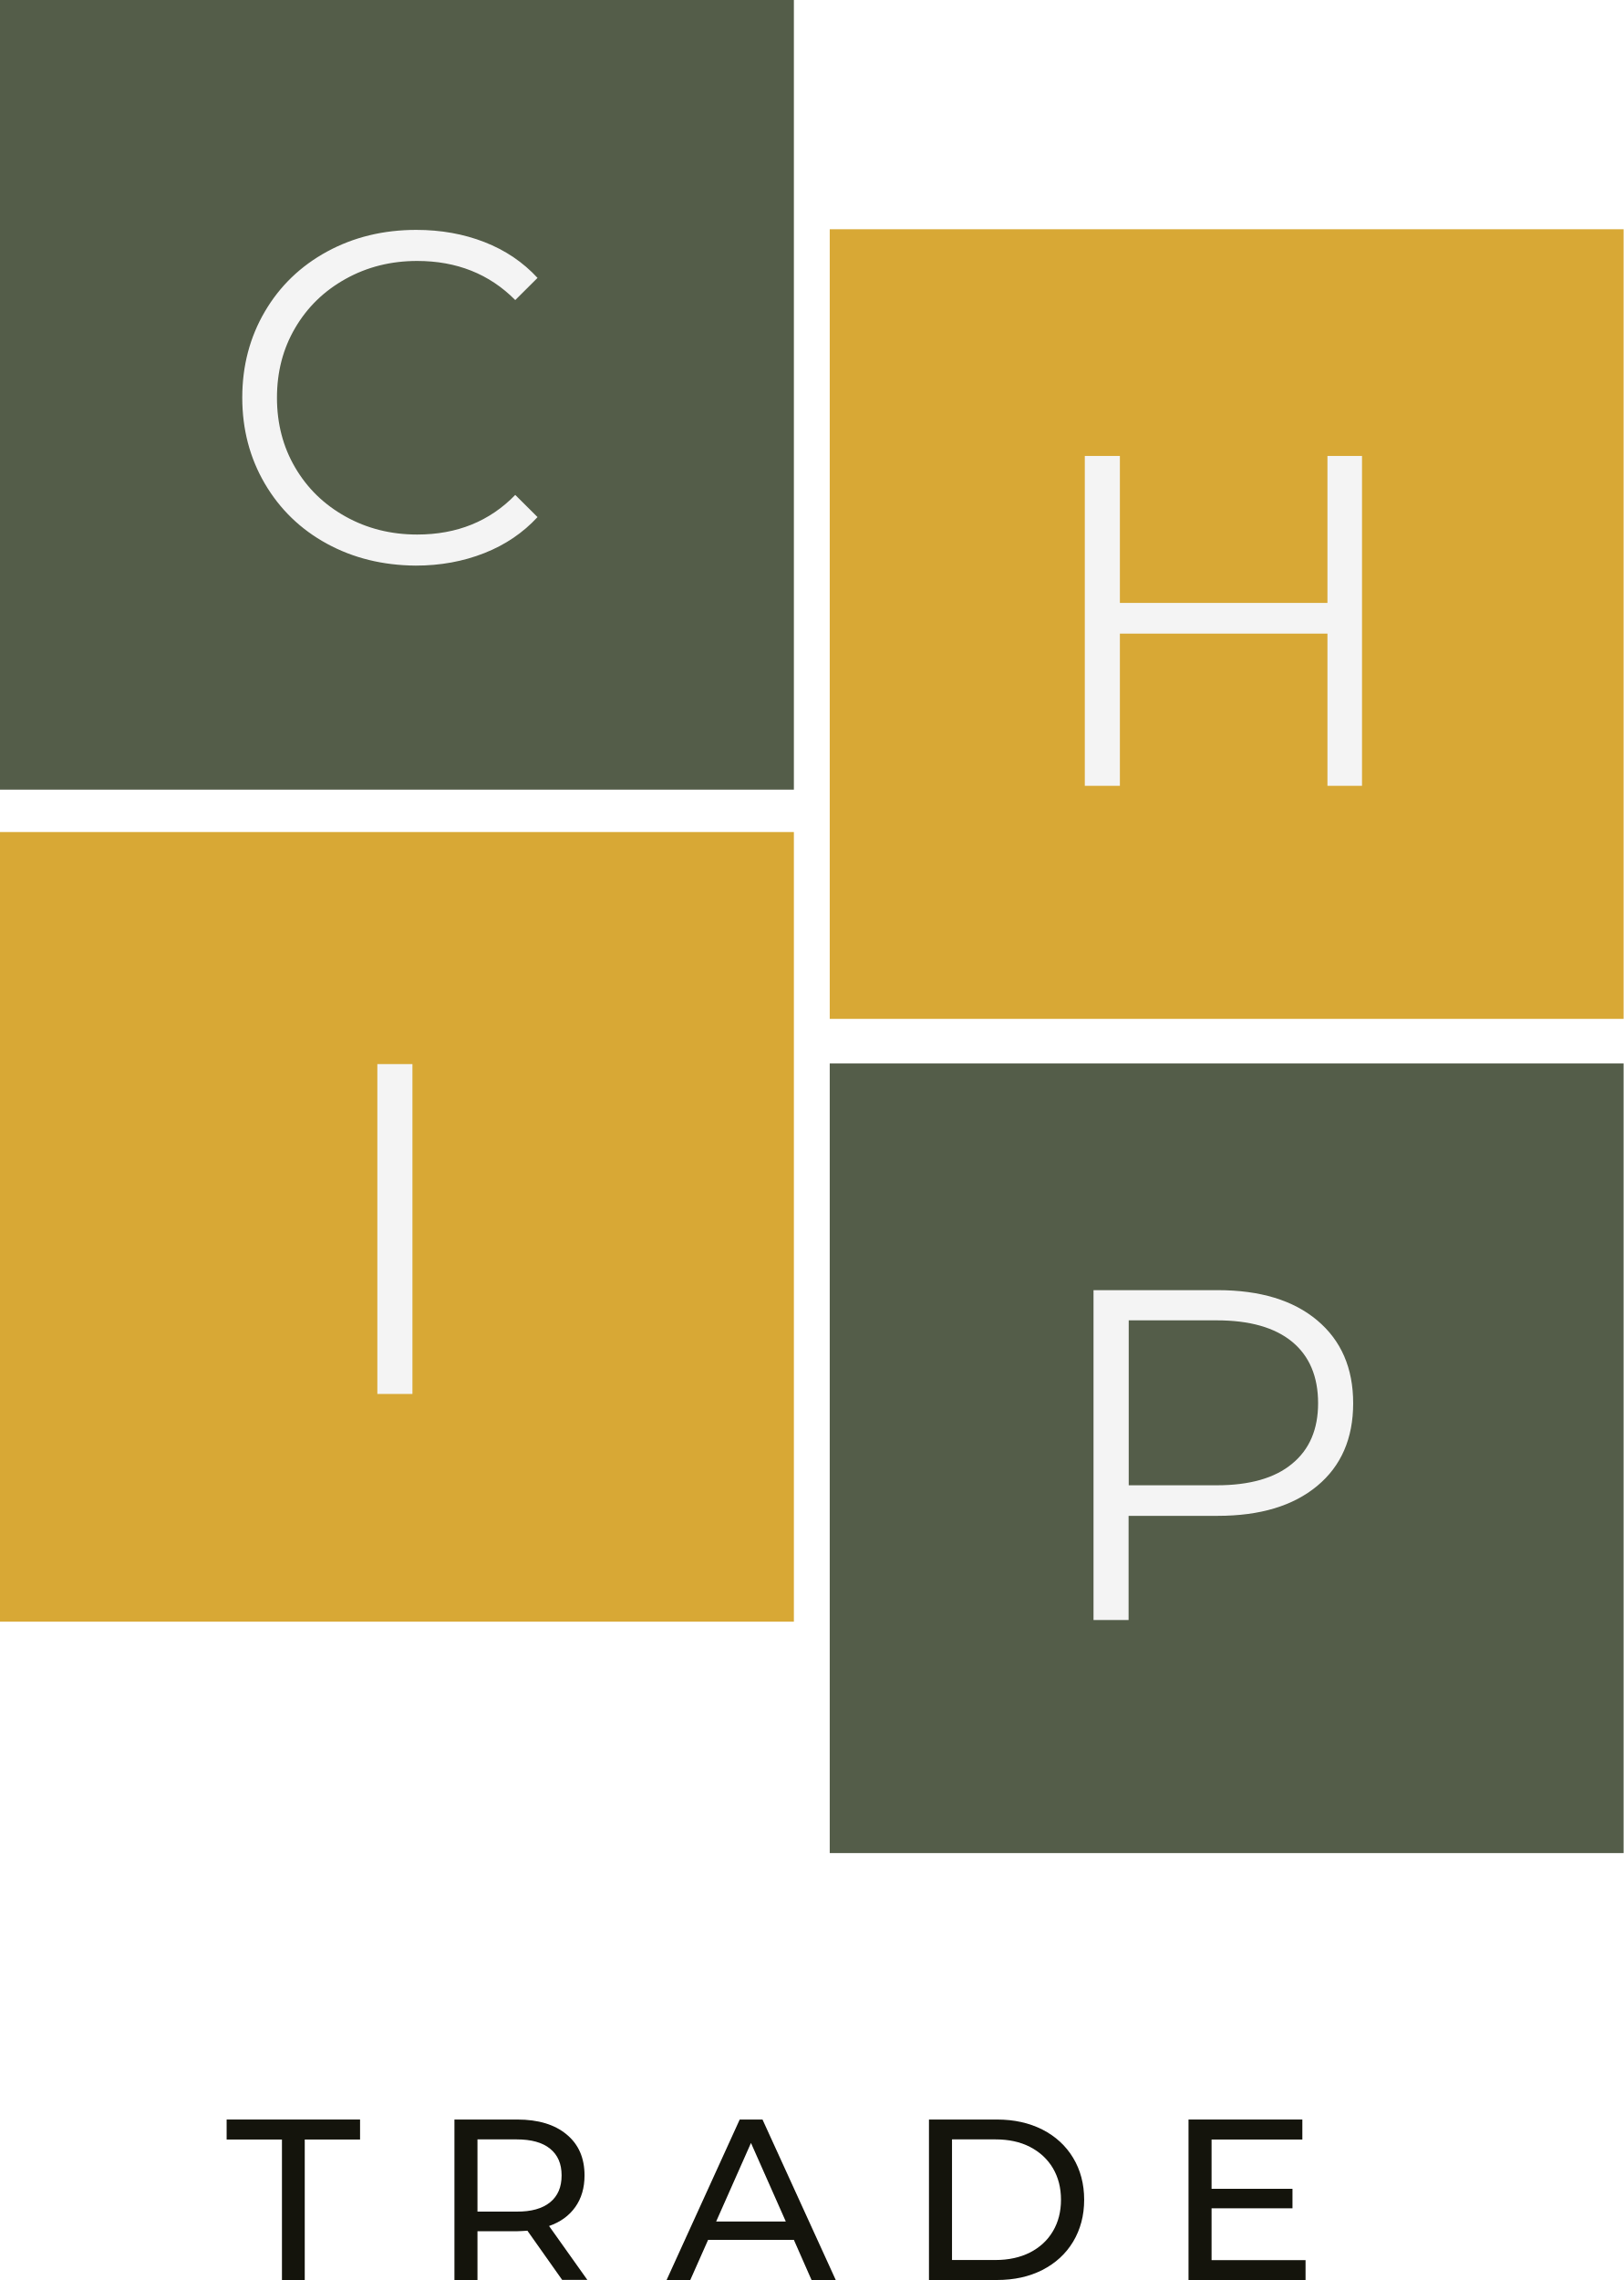
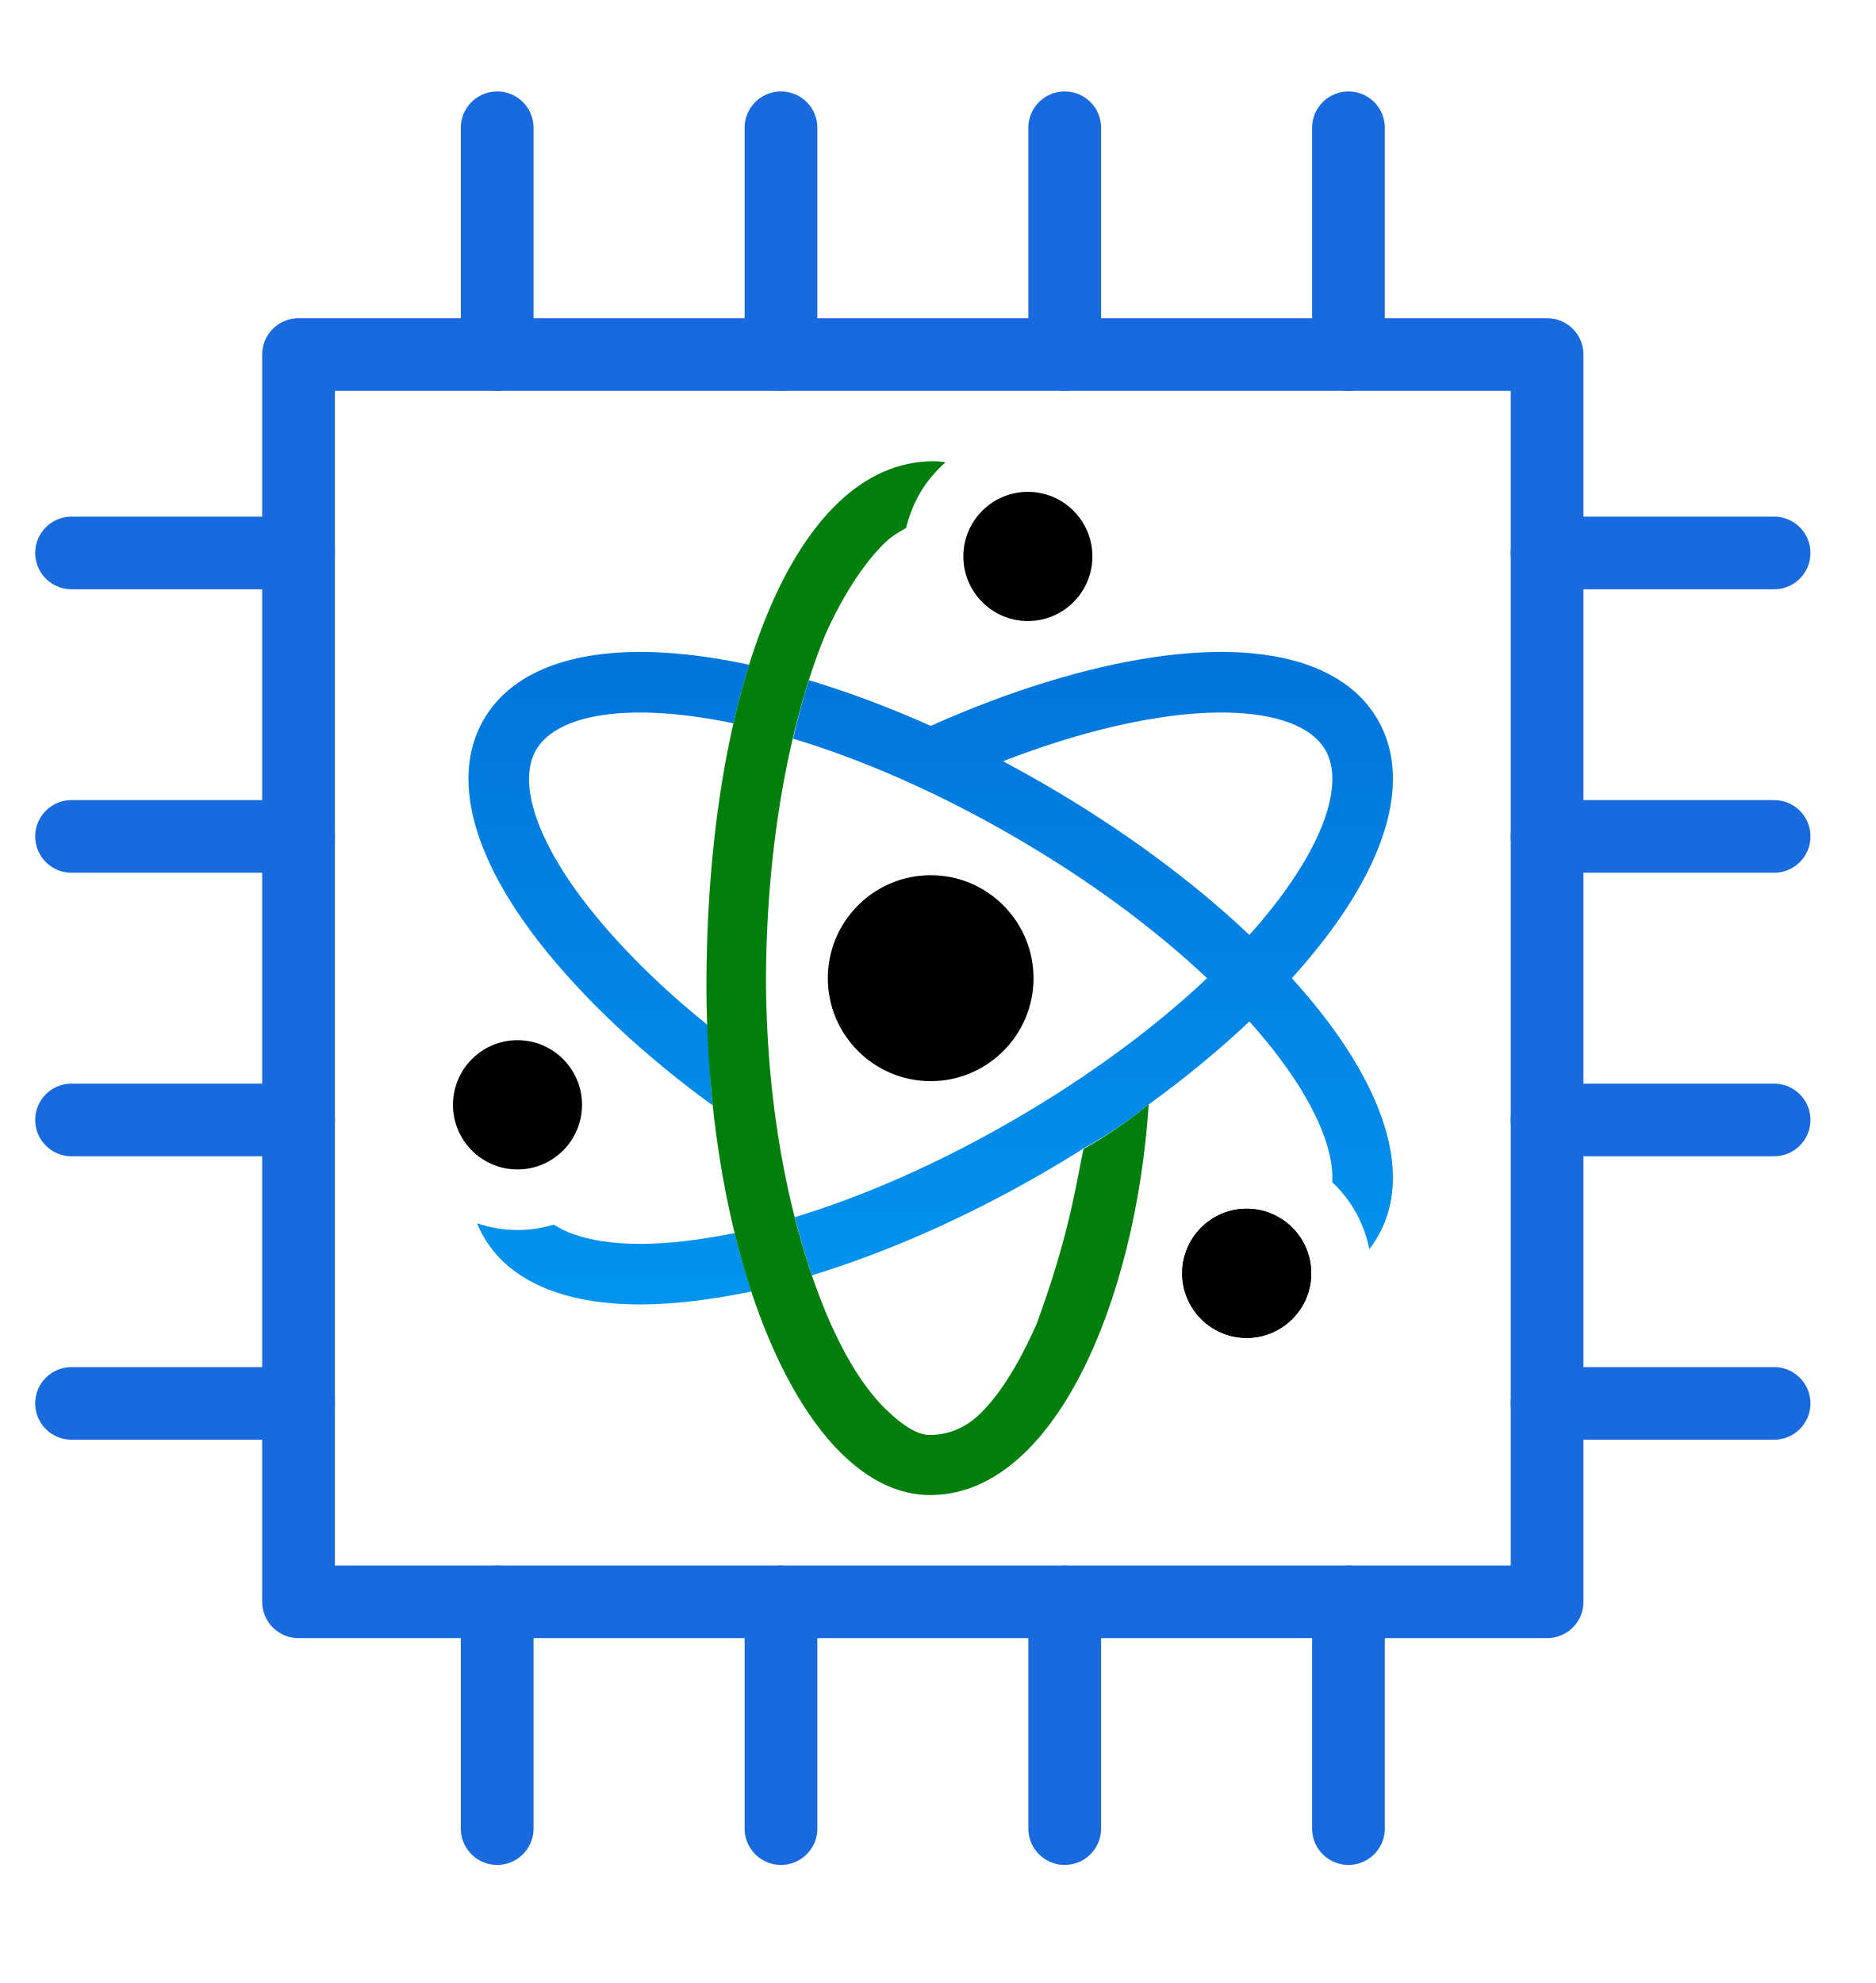
- <svg xmlns="http://www.w3.org/2000/svg" width="99" height="139" viewBox="0 0 99 139" fill="none">
-   <path d="M17.192 130.436H13.819V129.217H21.955V130.436H18.582V139H17.192V130.436Z" fill="#14140C" />
-   <path d="M34.283 139L32.159 135.995C31.894 136.011 31.691 136.026 31.543 136.026H29.114V139H27.709V129.217H31.543C32.815 129.217 33.822 129.52 34.548 130.125C35.282 130.731 35.642 131.562 35.642 132.625C35.642 133.379 35.454 134.023 35.079 134.551C34.705 135.079 34.174 135.467 33.479 135.708L35.813 138.992H34.283V139ZM33.541 134.264C34.01 133.883 34.244 133.34 34.244 132.625C34.244 131.911 34.01 131.375 33.541 130.995C33.073 130.614 32.394 130.428 31.503 130.428H29.114V134.83H31.503C32.394 134.838 33.073 134.644 33.541 134.264Z" fill="#14140C" />
-   <path d="M48.407 136.554H43.176L42.09 139H40.646L45.104 129.217H46.494L50.96 139H49.484L48.407 136.554ZM47.915 135.436L45.791 130.645L43.667 135.436H47.915Z" fill="#14140C" />
-   <path d="M56.644 129.217H60.79C61.828 129.217 62.75 129.419 63.562 129.83C64.366 130.242 64.99 130.816 65.435 131.554C65.88 132.291 66.107 133.146 66.107 134.108C66.107 135.071 65.88 135.917 65.435 136.663C64.99 137.401 64.366 137.975 63.562 138.387C62.757 138.798 61.836 139 60.79 139H56.644V129.217ZM60.704 137.781C61.5 137.781 62.203 137.626 62.804 137.323C63.405 137.012 63.874 136.585 64.202 136.026C64.53 135.475 64.694 134.83 64.694 134.108C64.694 133.379 64.53 132.742 64.202 132.183C63.874 131.631 63.405 131.197 62.804 130.886C62.203 130.576 61.5 130.428 60.704 130.428H58.049V137.781H60.704Z" fill="#14140C" />
-   <path d="M79.606 137.781V139H72.47V129.217H79.411V130.436H73.875V133.441H78.809V134.629H73.875V137.789H79.606V137.781Z" fill="#14140C" />
-   <path d="M99 64.834H50.593V112.973H99V64.834Z" fill="#545D49" />
-   <path d="M48.407 0H0V48.14H48.407V0Z" fill="#545D49" />
-   <path d="M99 13.976H50.593V62.116H99V13.976Z" fill="#D8A835" />
-   <path d="M48.407 50.725H0V98.865H48.407V50.725Z" fill="#D8A835" />
-   <path d="M19.933 33.147C18.324 32.269 17.06 31.042 16.146 29.482C15.233 27.921 14.772 26.174 14.772 24.241C14.772 22.307 15.233 20.56 16.146 19C17.06 17.439 18.324 16.22 19.948 15.335C21.565 14.457 23.376 14.015 25.383 14.015C26.881 14.015 28.271 14.263 29.544 14.76C30.817 15.257 31.894 15.987 32.776 16.942L31.418 18.293C29.841 16.701 27.842 15.909 25.437 15.909C23.837 15.909 22.384 16.274 21.073 17.004C19.761 17.734 18.738 18.728 17.997 19.994C17.255 21.259 16.888 22.672 16.888 24.248C16.888 25.817 17.255 27.238 17.997 28.503C18.738 29.769 19.761 30.763 21.073 31.493C22.384 32.223 23.837 32.588 25.437 32.588C27.865 32.588 29.856 31.78 31.418 30.173L32.776 31.524C31.894 32.479 30.809 33.217 29.528 33.721C28.248 34.226 26.858 34.482 25.351 34.482C23.345 34.467 21.541 34.024 19.933 33.147Z" fill="#F4F4F4" />
-   <path d="M23.009 64.872H25.148V84.982H23.009V64.872Z" fill="#F4F4F4" />
-   <path d="M83.049 27.797V47.907H80.941V38.628H68.285V47.907H66.146V27.797H68.285V36.757H80.941V27.797H83.049Z" fill="#F4F4F4" />
-   <path d="M80.317 80.495C81.777 81.721 82.51 83.406 82.51 85.549C82.51 87.692 81.777 89.377 80.317 90.588C78.849 91.807 76.834 92.413 74.25 92.413H68.816V98.764H66.677V78.654H74.242C76.834 78.654 78.857 79.268 80.317 80.495ZM78.786 89.237C79.848 88.368 80.371 87.133 80.371 85.549C80.371 83.919 79.84 82.669 78.786 81.799C77.725 80.929 76.194 80.495 74.195 80.495H68.824V90.55H74.195C76.194 90.55 77.732 90.115 78.786 89.237Z" fill="#F4F4F4" />
+ <svg xmlns="http://www.w3.org/2000/svg" width="140px" height="148px" viewBox="0 0 140 148" version="1.1">
+   <defs>
+     <linearGradient id="linear0" gradientUnits="userSpaceOnUse" x1="384.006" y1="65.712" x2="384.006" y2="742.247" gradientTransform="matrix(0.180879,0,0,0.180708,0,0)">
+       <stop offset="0" style="stop-color:rgb(0%,36.863%,80.784%);stop-opacity:1;" />
+       <stop offset="1" style="stop-color:rgb(1.176%,67.059%,99.216%);stop-opacity:1;" />
+     </linearGradient>
+     <linearGradient id="linear1" gradientUnits="userSpaceOnUse" x1="384.006" y1="65.712" x2="384.006" y2="742.247" gradientTransform="matrix(0.180879,0,0,0.180708,0,0)">
+       <stop offset="0" style="stop-color:rgb(0%,36.863%,80.784%);stop-opacity:1;" />
+       <stop offset="1" style="stop-color:rgb(1.176%,67.059%,99.216%);stop-opacity:1;" />
+     </linearGradient>
+     <linearGradient id="linear2" gradientUnits="userSpaceOnUse" x1="384.006" y1="65.712" x2="384.006" y2="742.247" gradientTransform="matrix(0.180879,0,0,0.180708,0,0)">
+       <stop offset="0" style="stop-color:rgb(0%,36.863%,80.784%);stop-opacity:1;" />
+       <stop offset="1" style="stop-color:rgb(1.176%,67.059%,99.216%);stop-opacity:1;" />
+     </linearGradient>
+     <clipPath id="clip1">
+       <path d="M 52 34.426 L 86 34.426 L 86 111.586 L 52 111.586 Z M 52 34.426 " />
+     </clipPath>
+   </defs>
+   <g id="surface1">
+     <path style="fill:none;stroke-width:30;stroke-linecap:round;stroke-linejoin:round;stroke:rgb(9.804%,41.569%,87.451%);stroke-opacity:1;stroke-miterlimit:10;" d="M 638.334 146.429 L 123.183 146.429 L 123.183 661.568 L 638.334 661.568 Z M 638.334 146.429 " transform="matrix(0.180879,0,0,0.180708,0,0)" />
+     <path style="fill:none;stroke-width:30;stroke-linecap:round;stroke-linejoin:round;stroke:rgb(9.804%,41.569%,87.451%);stroke-opacity:1;stroke-miterlimit:10;" d="M 205.14 52.765 L 205.14 146.429 " transform="matrix(0.180879,0,0,0.180708,0,0)" />
+     <path style="fill:none;stroke-width:30;stroke-linecap:round;stroke-linejoin:round;stroke:rgb(9.804%,41.569%,87.451%);stroke-opacity:1;stroke-miterlimit:10;" d="M 205.14 661.568 L 205.14 755.232 " transform="matrix(0.180879,0,0,0.180708,0,0)" />
+     <path style="fill:none;stroke-width:30;stroke-linecap:round;stroke-linejoin:round;stroke:rgb(9.804%,41.569%,87.451%);stroke-opacity:1;stroke-miterlimit:10;" d="M 439.305 52.765 L 439.305 146.429 " transform="matrix(0.180879,0,0,0.180708,0,0)" />
+     <path style="fill:none;stroke-width:30;stroke-linecap:round;stroke-linejoin:round;stroke:rgb(9.804%,41.569%,87.451%);stroke-opacity:1;stroke-miterlimit:10;" d="M 439.305 661.568 L 439.305 755.232 " transform="matrix(0.180879,0,0,0.180708,0,0)" />
+     <path style="fill:none;stroke-width:30;stroke-linecap:round;stroke-linejoin:round;stroke:rgb(9.804%,41.569%,87.451%);stroke-opacity:1;stroke-miterlimit:10;" d="M 322.234 52.765 L 322.234 146.429 " transform="matrix(0.180879,0,0,0.180708,0,0)" />
+     <path style="fill:none;stroke-width:30;stroke-linecap:round;stroke-linejoin:round;stroke:rgb(9.804%,41.569%,87.451%);stroke-opacity:1;stroke-miterlimit:10;" d="M 322.234 661.568 L 322.234 755.232 " transform="matrix(0.180879,0,0,0.180708,0,0)" />
+     <path style="fill:none;stroke-width:30;stroke-linecap:round;stroke-linejoin:round;stroke:rgb(9.804%,41.569%,87.451%);stroke-opacity:1;stroke-miterlimit:10;" d="M 556.377 52.765 L 556.377 146.429 " transform="matrix(0.180879,0,0,0.180708,0,0)" />
+     <path style="fill:none;stroke-width:30;stroke-linecap:round;stroke-linejoin:round;stroke:rgb(9.804%,41.569%,87.451%);stroke-opacity:1;stroke-miterlimit:10;" d="M 556.377 661.568 L 556.377 755.232 " transform="matrix(0.180879,0,0,0.180708,0,0)" />
+     <path style="fill:none;stroke-width:30;stroke-linecap:round;stroke-linejoin:round;stroke:rgb(9.804%,41.569%,87.451%);stroke-opacity:1;stroke-miterlimit:10;" d="M 731.996 228.377 L 638.334 228.377 " transform="matrix(0.180879,0,0,0.180708,0,0)" />
+     <path style="fill:none;stroke-width:30;stroke-linecap:round;stroke-linejoin:round;stroke:rgb(9.804%,41.569%,87.451%);stroke-opacity:1;stroke-miterlimit:10;" d="M 123.183 228.377 L 29.522 228.377 " transform="matrix(0.180879,0,0,0.180708,0,0)" />
+     <path style="fill:none;stroke-width:30;stroke-linecap:round;stroke-linejoin:round;stroke:rgb(9.804%,41.569%,87.451%);stroke-opacity:1;stroke-miterlimit:10;" d="M 731.996 462.547 L 638.334 462.547 " transform="matrix(0.180879,0,0,0.180708,0,0)" />
+     <path style="fill:none;stroke-width:30;stroke-linecap:round;stroke-linejoin:round;stroke:rgb(9.804%,41.569%,87.451%);stroke-opacity:1;stroke-miterlimit:10;" d="M 123.183 462.547 L 29.522 462.547 " transform="matrix(0.180879,0,0,0.180708,0,0)" />
+     <path style="fill:none;stroke-width:30;stroke-linecap:round;stroke-linejoin:round;stroke:rgb(9.804%,41.569%,87.451%);stroke-opacity:1;stroke-miterlimit:10;" d="M 731.996 345.451 L 638.334 345.451 " transform="matrix(0.180879,0,0,0.180708,0,0)" />
+     <path style="fill:none;stroke-width:30;stroke-linecap:round;stroke-linejoin:round;stroke:rgb(9.804%,41.569%,87.451%);stroke-opacity:1;stroke-miterlimit:10;" d="M 123.183 345.451 L 29.522 345.451 " transform="matrix(0.180879,0,0,0.180708,0,0)" />
+     <path style="fill:none;stroke-width:30;stroke-linecap:round;stroke-linejoin:round;stroke:rgb(9.804%,41.569%,87.451%);stroke-opacity:1;stroke-miterlimit:10;" d="M 731.996 579.621 L 638.334 579.621 " transform="matrix(0.180879,0,0,0.180708,0,0)" />
+     <path style="fill:none;stroke-width:30;stroke-linecap:round;stroke-linejoin:round;stroke:rgb(9.804%,41.569%,87.451%);stroke-opacity:1;stroke-miterlimit:10;" d="M 123.183 579.621 L 29.522 579.621 " transform="matrix(0.180879,0,0,0.180708,0,0)" />
+     <path style=" stroke:none;fill-rule:nonzero;fill:rgb(0%,0%,0%);fill-opacity:1;" d="M 69.457 65.32 C 65.227 65.32 61.781 68.77 61.781 73.008 C 61.781 77.246 65.227 80.691 69.457 80.691 C 73.691 80.691 77.133 77.246 77.133 73.008 C 77.133 68.77 73.691 65.32 69.457 65.32 Z M 69.457 65.32 " />
+     <path style=" stroke:none;fill-rule:nonzero;fill:rgb(0%,0%,0%);fill-opacity:1;" d="M 43.438 82.457 C 43.438 79.797 41.277 77.633 38.621 77.633 C 35.965 77.633 33.805 79.797 33.805 82.457 C 33.805 85.117 35.965 87.281 38.621 87.281 C 41.277 87.281 43.438 85.117 43.438 82.457 Z M 43.438 82.457 " />
+     <path style=" stroke:none;fill-rule:nonzero;fill:rgb(0%,0%,0%);fill-opacity:1;" d="M 93.043 90.211 C 90.387 90.211 88.227 92.375 88.227 95.035 C 88.227 97.695 90.387 99.855 93.043 99.855 C 95.695 99.855 97.859 97.695 97.859 95.035 C 97.859 92.375 95.695 90.211 93.043 90.211 Z M 93.043 90.211 " />
+     <path style=" stroke:none;fill-rule:nonzero;fill:rgb(0%,0%,0%);fill-opacity:1;" d="M 76.711 46.352 C 79.367 46.352 81.527 44.188 81.527 41.527 C 81.527 38.871 79.367 36.707 76.711 36.707 C 74.055 36.707 71.895 38.871 71.895 41.527 C 71.895 44.188 74.055 46.352 76.711 46.352 Z M 76.711 46.352 " />
+     <path style=" stroke:none;fill-rule:nonzero;fill:rgb(0%,0%,0%);fill-opacity:1;" d="M 93.043 90.211 C 90.387 90.211 88.227 92.375 88.227 95.035 C 88.227 97.695 90.387 99.855 93.043 99.855 C 95.695 99.855 97.859 97.695 97.859 95.035 C 97.859 92.375 95.695 90.211 93.043 90.211 Z M 93.043 90.211 " />
+     <path style=" stroke:none;fill-rule:evenodd;fill:url(#linear0);" d="M 80.73 85.805 C 80.734 85.793 80.734 85.785 80.738 85.777 C 80.738 85.777 83.379 84.387 85.727 82.422 C 85.719 82.562 85.707 82.703 85.699 82.84 C 85.715 82.703 85.73 82.562 85.742 82.422 C 88.48 80.434 91.004 78.355 93.242 76.234 C 93.875 76.941 94.465 77.645 95.02 78.348 C 98.039 82.191 99.582 85.715 99.426 88.227 C 100.82 89.539 101.812 91.277 102.195 93.23 C 102.426 92.934 102.637 92.621 102.824 92.297 C 105.254 88.082 103.742 82.137 98.566 75.551 C 97.898 74.703 97.18 73.852 96.41 73.008 C 97.18 72.16 97.898 71.309 98.566 70.461 C 103.742 63.875 105.254 57.93 102.824 53.715 C 100.395 49.504 94.496 47.84 86.215 49.035 C 81.078 49.777 75.32 51.559 69.461 54.176 C 66.375 52.797 63.32 51.652 60.367 50.766 C 59.934 52.137 59.539 53.594 59.188 55.129 C 64.43 56.707 70.055 59.188 75.582 62.383 C 81.125 65.586 86.094 69.238 90.086 73.008 C 86.094 76.773 81.125 80.426 75.582 83.629 C 70.102 86.797 64.523 89.262 59.32 90.844 C 59.703 92.379 60.133 93.828 60.59 95.18 C 66.145 93.492 72.059 90.887 77.84 87.547 C 78.82 86.977 79.785 86.395 80.73 85.805 Z M 98.914 55.977 C 97.512 53.543 93.004 52.621 86.859 53.512 C 83.152 54.043 79.078 55.176 74.859 56.816 C 75.855 57.344 76.848 57.895 77.84 58.469 C 83.703 61.855 88.977 65.742 93.242 69.777 C 93.875 69.074 94.465 68.367 95.02 67.664 C 98.859 62.777 100.316 58.406 98.914 55.977 Z M 98.914 55.977 " />
+     <path style=" stroke:none;fill-rule:nonzero;fill:url(#linear1);" d="M 55.906 49.613 C 54.816 49.379 53.746 49.184 52.703 49.035 C 44.422 47.84 38.523 49.504 36.094 53.715 C 33.664 57.93 35.176 63.875 40.348 70.461 C 43.555 74.539 48 78.734 53.188 82.5 C 52.918 79.961 52.988 79.285 52.809 76.5 C 49.281 73.66 46.211 70.613 43.898 67.664 C 40.059 62.777 38.602 58.406 40.004 55.977 C 41.406 53.543 45.91 52.621 52.059 53.512 C 52.93 53.637 53.824 53.793 54.734 53.984 C 55.082 52.461 55.473 51 55.906 49.613 Z M 55.906 49.613 " />
+     <path style=" stroke:none;fill-rule:nonzero;fill:url(#linear2);" d="M 56.074 96.391 C 55.633 95.008 55.188 93.555 54.832 92.031 C 53.93 92.219 52.922 92.379 52.059 92.504 C 47.238 93.199 43.43 92.781 41.332 91.398 C 40.473 91.66 39.566 91.801 38.621 91.801 C 37.566 91.801 36.551 91.621 35.605 91.297 C 35.746 91.641 35.906 91.973 36.094 92.297 C 38.008 95.621 42.078 97.355 47.777 97.355 C 49.305 97.355 50.949 97.23 52.703 96.977 C 53.746 96.828 54.984 96.625 56.074 96.391 Z M 56.074 96.391 " />
+     <g clip-path="url(#clip1)" clip-rule="nonzero">
+       <path style=" stroke:none;fill-rule:nonzero;fill:rgb(0%,49.804%,5.098%);fill-opacity:1;" d="M 80.859 85.758 C 80.164 89.281 79.605 92.688 77.367 98.805 C 75.98 101.93 74.547 104.176 73.098 105.562 C 71.672 106.926 70.176 107.105 69.363 107.098 C 68.551 107.094 67.461 106.512 66.051 105.125 C 64.621 103.719 63.133 101.461 61.785 98.316 C 59.172 92.199 57.164 83.27 57.164 72.859 C 57.234 62.695 58.988 53.734 61.578 47.402 C 62.965 44.277 64.617 41.871 66.066 40.484 C 66.613 39.961 67.16 39.672 67.617 39.41 C 68.141 37.363 69.07 35.836 70.562 34.504 C 70.18 34.441 70.004 34.426 69.617 34.422 C 59.223 34.504 52.879 51.539 52.727 72.859 C 52.574 94.176 60.07 111.512 69.363 111.582 C 78.656 111.648 84.781 97.098 85.727 82.422 C 83.379 84.387 80.859 85.758 80.859 85.758 Z M 80.859 85.758 " />
+     </g>
+   </g>
</svg>
